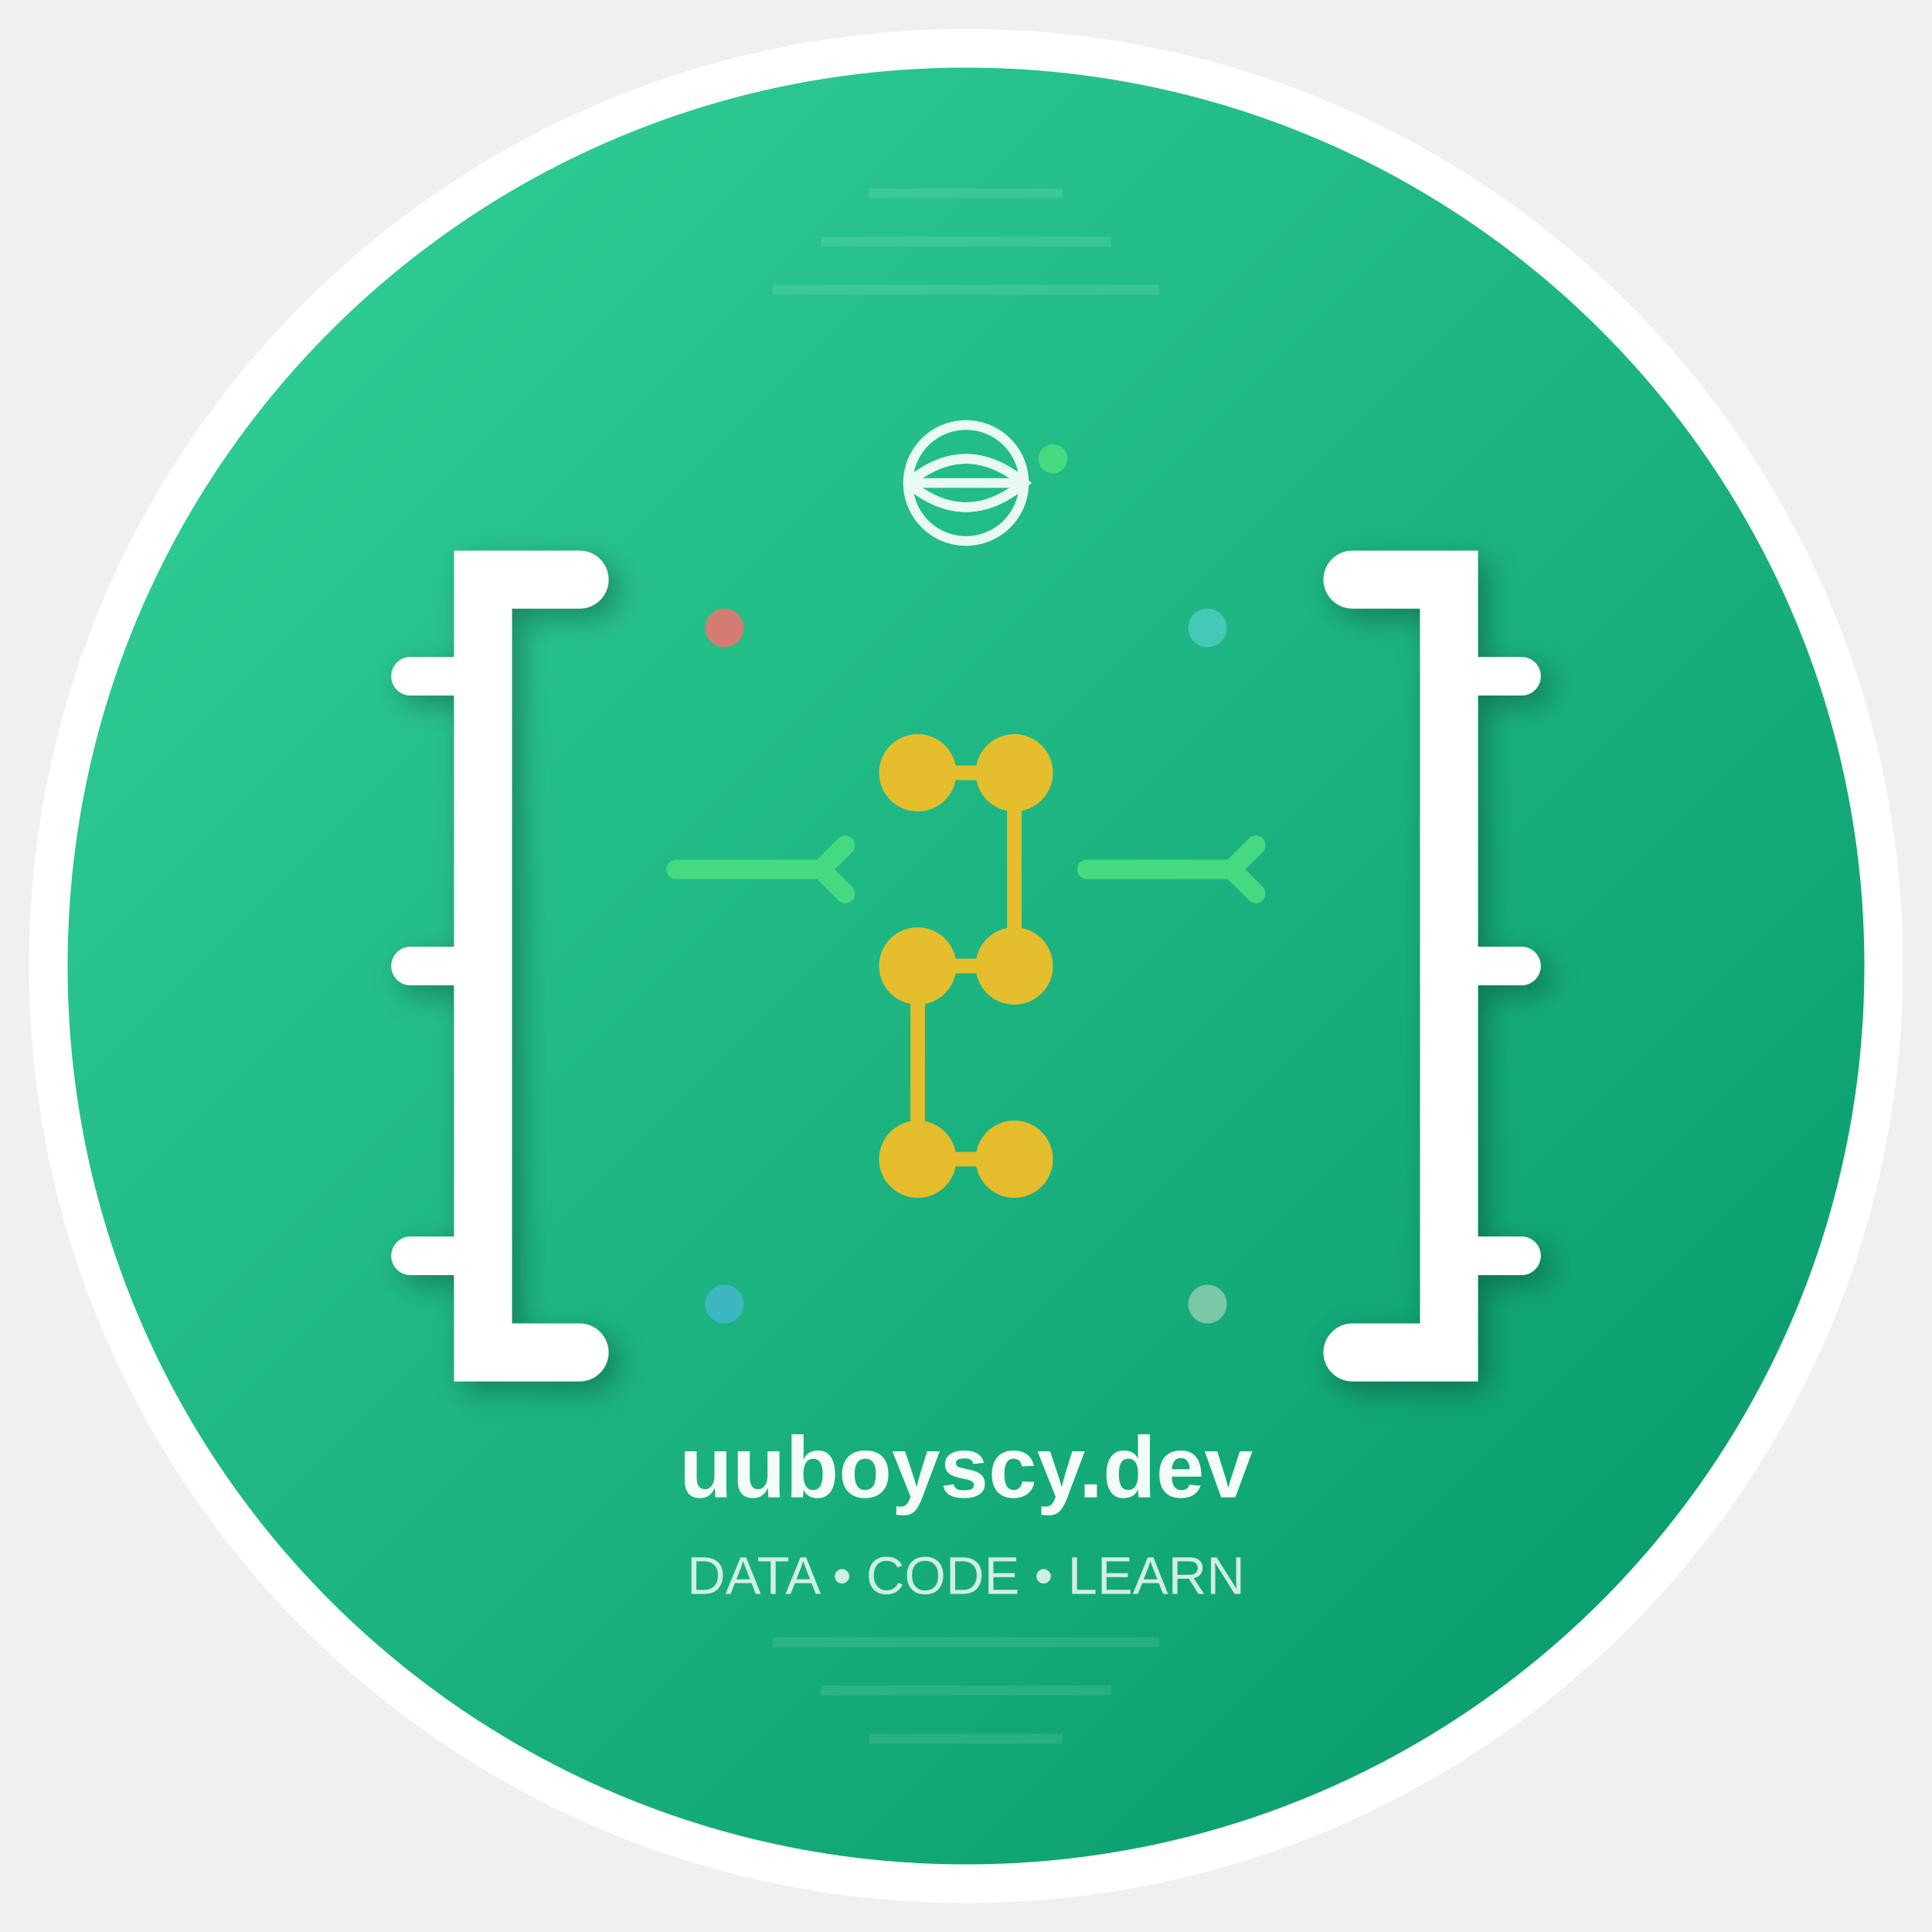
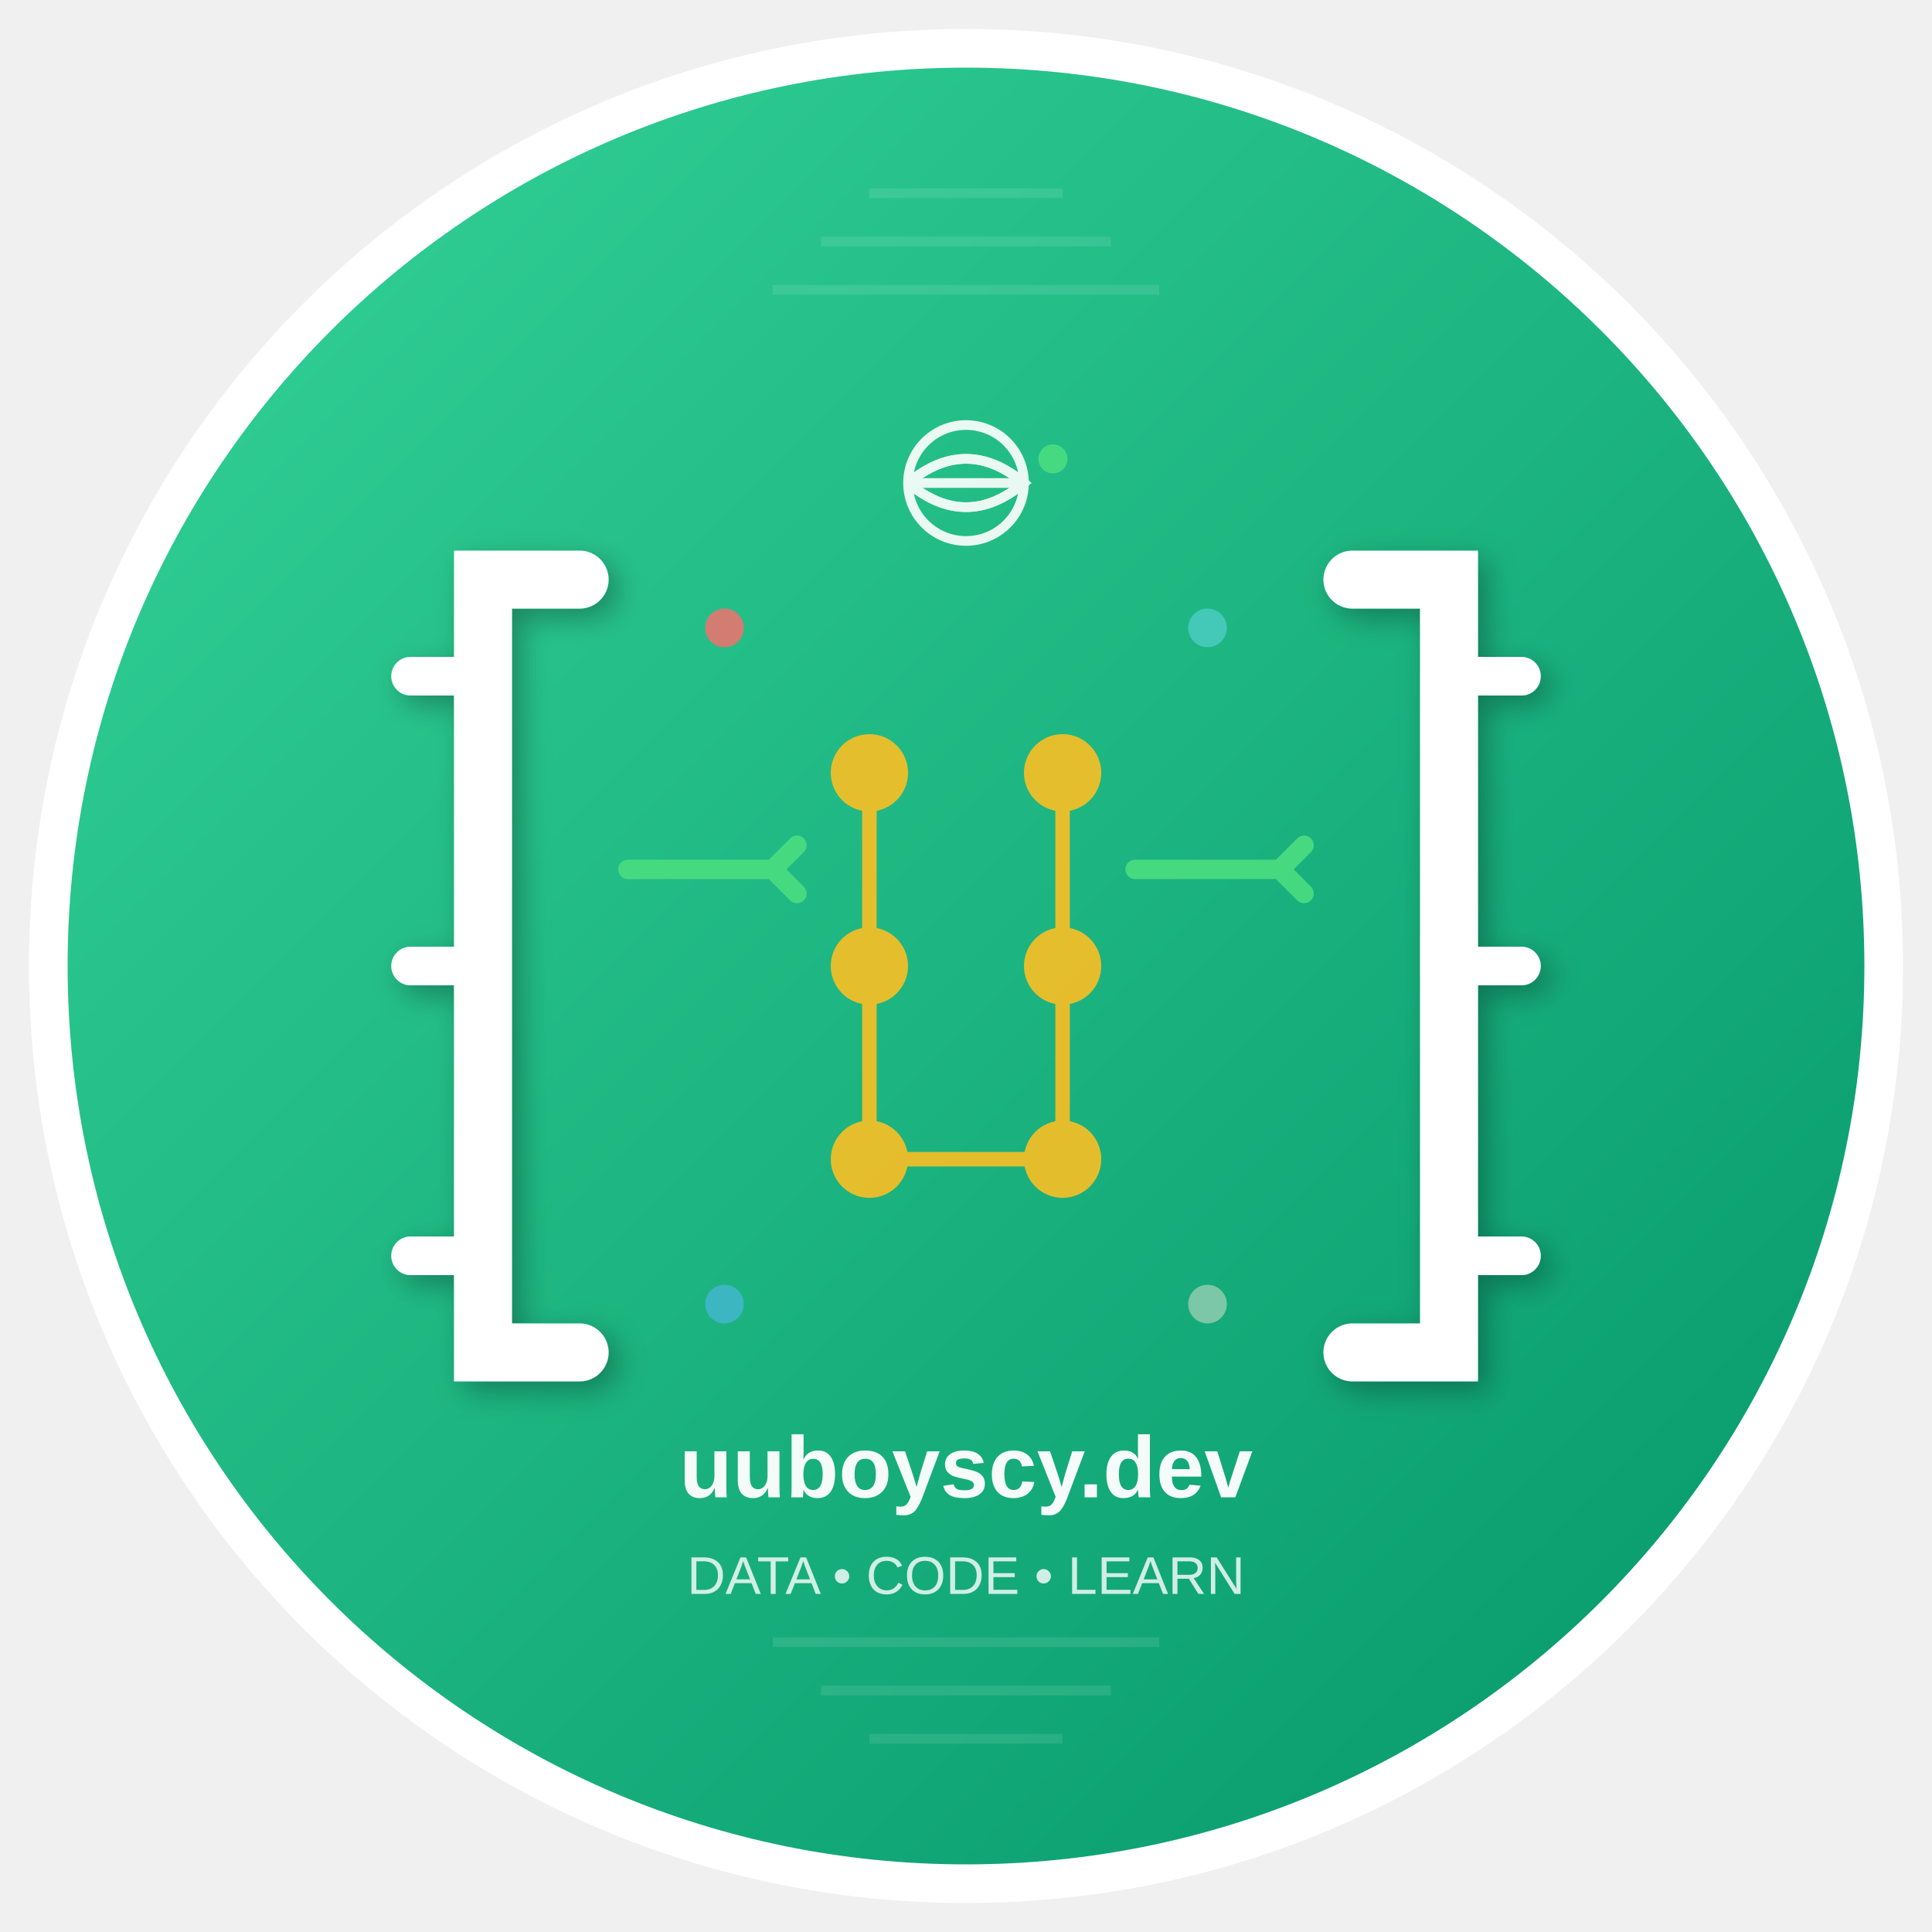
<svg xmlns="http://www.w3.org/2000/svg" viewBox="0 0 400 400">
  <defs>
    <linearGradient id="bgGradient" x1="0%" y1="0%" x2="100%" y2="100%">
-       <stop offset="0%" style="stop-color:#34d399;stop-opacity:1" />
-       <stop offset="100%" style="stop-color:#059669;stop-opacity:1" />
+       <stop offset="0%" style="stop-color: #34d399; stop-opacity: 1" />
+       <stop offset="100%" style="stop-color: #059669; stop-opacity: 1" />
    </linearGradient>
    <filter id="shadow" x="-50%" y="-50%" width="200%" height="200%">
      <feDropShadow dx="2" dy="2" stdDeviation="3" flood-color="#000" flood-opacity="0.3" />
    </filter>
  </defs>
-   <circle cx="200" cy="200" r="190" fill="url(#bgGradient)" stroke="#fff" stroke-width="8" />
+   <circle cx="200" cy="200" r="190" fill="url(#bgGradient)" stroke="#ffffff" stroke-width="8" />
  <g filter="url(#shadow)">
-     <path d="M 120 120 L 100 120 L 100 280 L 120 280" stroke="#fff" stroke-width="12" fill="none" stroke-linecap="round" />
-     <path d="M 100 140 L 85 140" stroke="#fff" stroke-width="8" fill="none" stroke-linecap="round" />
-     <path d="M 100 200 L 85 200" stroke="#fff" stroke-width="8" fill="none" stroke-linecap="round" />
-     <path d="M 100 260 L 85 260" stroke="#fff" stroke-width="8" fill="none" stroke-linecap="round" />
-     <path d="M 280 120 L 300 120 L 300 280 L 280 280" stroke="#fff" stroke-width="12" fill="none" stroke-linecap="round" />
-     <path d="M 300 140 L 315 140" stroke="#fff" stroke-width="8" fill="none" stroke-linecap="round" />
-     <path d="M 300 200 L 315 200" stroke="#fff" stroke-width="8" fill="none" stroke-linecap="round" />
-     <path d="M 300 260 L 315 260" stroke="#fff" stroke-width="8" fill="none" stroke-linecap="round" />
+     <path d="M 120 120 L 100 120 L 100 280 L 120 280" stroke="#ffffff" stroke-width="12" fill="none" stroke-linecap="round" />
+     <path d="M 100 140 L 85 140" stroke="#ffffff" stroke-width="8" fill="none" stroke-linecap="round" />
+     <path d="M 100 200 L 85 200" stroke="#ffffff" stroke-width="8" fill="none" stroke-linecap="round" />
+     <path d="M 100 260 L 85 260" stroke="#ffffff" stroke-width="8" fill="none" stroke-linecap="round" />
+     <path d="M 280 120 L 300 120 L 300 280 L 280 280" stroke="#ffffff" stroke-width="12" fill="none" stroke-linecap="round" />
+     <path d="M 300 140 L 315 140" stroke="#ffffff" stroke-width="8" fill="none" stroke-linecap="round" />
+     <path d="M 300 200 L 315 200" stroke="#ffffff" stroke-width="8" fill="none" stroke-linecap="round" />
+     <path d="M 300 260 L 315 260" stroke="#ffffff" stroke-width="8" fill="none" stroke-linecap="round" />
  </g>
  <g opacity="0.9">
-     <path d="M 140 180 L 170 180 L 175 175 M 175 185 L 170 180" stroke="#4ade80" stroke-width="4" fill="none" stroke-linecap="round" />
-     <path d="M 225 180 L 255 180 L 260 175 M 260 185 L 255 180" stroke="#4ade80" stroke-width="4" fill="none" stroke-linecap="round" />
-     <circle cx="190" cy="160" r="8" fill="#fbbf24" />
-     <circle cx="210" cy="160" r="8" fill="#fbbf24" />
-     <circle cx="190" cy="200" r="8" fill="#fbbf24" />
-     <circle cx="210" cy="200" r="8" fill="#fbbf24" />
-     <circle cx="190" cy="240" r="8" fill="#fbbf24" />
-     <circle cx="210" cy="240" r="8" fill="#fbbf24" />
-     <path d="M 190 160 L 210 160 L 210 200 L 190 200 L 190 240 L 210 240" stroke="#fbbf24" stroke-width="3" fill="none" stroke-linecap="round" />
+     <path d="M 130 180 L 160 180 L 165 175 M 165 185 L 160 180" stroke="#4ade80" stroke-width="4" fill="none" stroke-linecap="round" />
+     <path d="M 235 180 L 265 180 L 270 175 M 270 185 L 265 180" stroke="#4ade80" stroke-width="4" fill="none" stroke-linecap="round" />
+     <circle cx="180" cy="160" r="8" fill="#fbbf24" />
+     <circle cx="220" cy="160" r="8" fill="#fbbf24" />
+     <circle cx="180" cy="200" r="8" fill="#fbbf24" />
+     <circle cx="220" cy="200" r="8" fill="#fbbf24" />
+     <circle cx="180" cy="240" r="8" fill="#fbbf24" />
+     <circle cx="220" cy="240" r="8" fill="#fbbf24" />
+     <path d="M 180 160 L 180 240 L 220 240 L 220 160" stroke="#fbbf24" stroke-width="3" fill="none" stroke-linecap="round" />
  </g>
  <g opacity="0.9">
-     <circle cx="200" cy="100" r="12" fill="none" stroke="#fff" stroke-width="2" />
-     <path d="M 188 100 Q 200 90 212 100 Q 200 110 188 100" fill="none" stroke="#fff" stroke-width="2" />
-     <path d="M 188 100 Q 200 110 212 100 Q 200 90 188 100" fill="none" stroke="#fff" stroke-width="2" />
+     <circle cx="200" cy="100" r="12" fill="none" stroke="#ffffff" stroke-width="2" />
+     <path d="M 188 100 Q 200 90 212 100 Q 200 110 188 100" fill="none" stroke="#ffffff" stroke-width="2" />
+     <path d="M 188 100 Q 200 110 212 100 Q 200 90 188 100" fill="none" stroke="#ffffff" stroke-width="2" />
    <line x1="188" y1="100" x2="212" y2="100" stroke="#fff" stroke-width="2" />
    <circle cx="218" cy="95" r="3" fill="#4ade80" />
  </g>
  <circle cx="150" cy="130" r="4" fill="#ff6b6b" opacity="0.8" />
  <circle cx="250" cy="130" r="4" fill="#4ecdc4" opacity="0.8" />
  <circle cx="150" cy="270" r="4" fill="#45b7d1" opacity="0.8" />
  <circle cx="250" cy="270" r="4" fill="#96ceb4" opacity="0.8" />
  <g opacity="0.1">
-     <path d="M 160 340 L 240 340 M 170 350 L 230 350 M 180 360 L 220 360" stroke="#fff" stroke-width="2" />
-     <path d="M 160 60 L 240 60 M 170 50 L 230 50 M 180 40 L 220 40" stroke="#fff" stroke-width="2" />
+     <path d="M 160 340 L 240 340 M 170 350 L 230 350 M 180 360 L 220 360" stroke="#ffffff" stroke-width="2" />
+     <path d="M 160 60 L 240 60 M 170 50 L 230 50 M 180 40 L 220 40" stroke="#ffffff" stroke-width="2" />
  </g>
-   <text x="200" y="310" text-anchor="middle" fill="#fff" font-family="Arial, sans-serif" font-size="18" font-weight="bold" opacity="0.95">
+   <text x="200" y="310" text-anchor="middle" fill="#ffffff" font-family="Arial, sans-serif" font-size="18" font-weight="bold" opacity="0.95">
    uuboyscy.dev
  </text>
-   <text x="200" y="330" text-anchor="middle" fill="#fff" font-family="Arial, sans-serif" font-size="11" opacity="0.8">
+   <text x="200" y="330" text-anchor="middle" fill="#ffffff" font-family="Arial, sans-serif" font-size="11" opacity="0.8">
    DATA • CODE • LEARN
  </text>
</svg>
